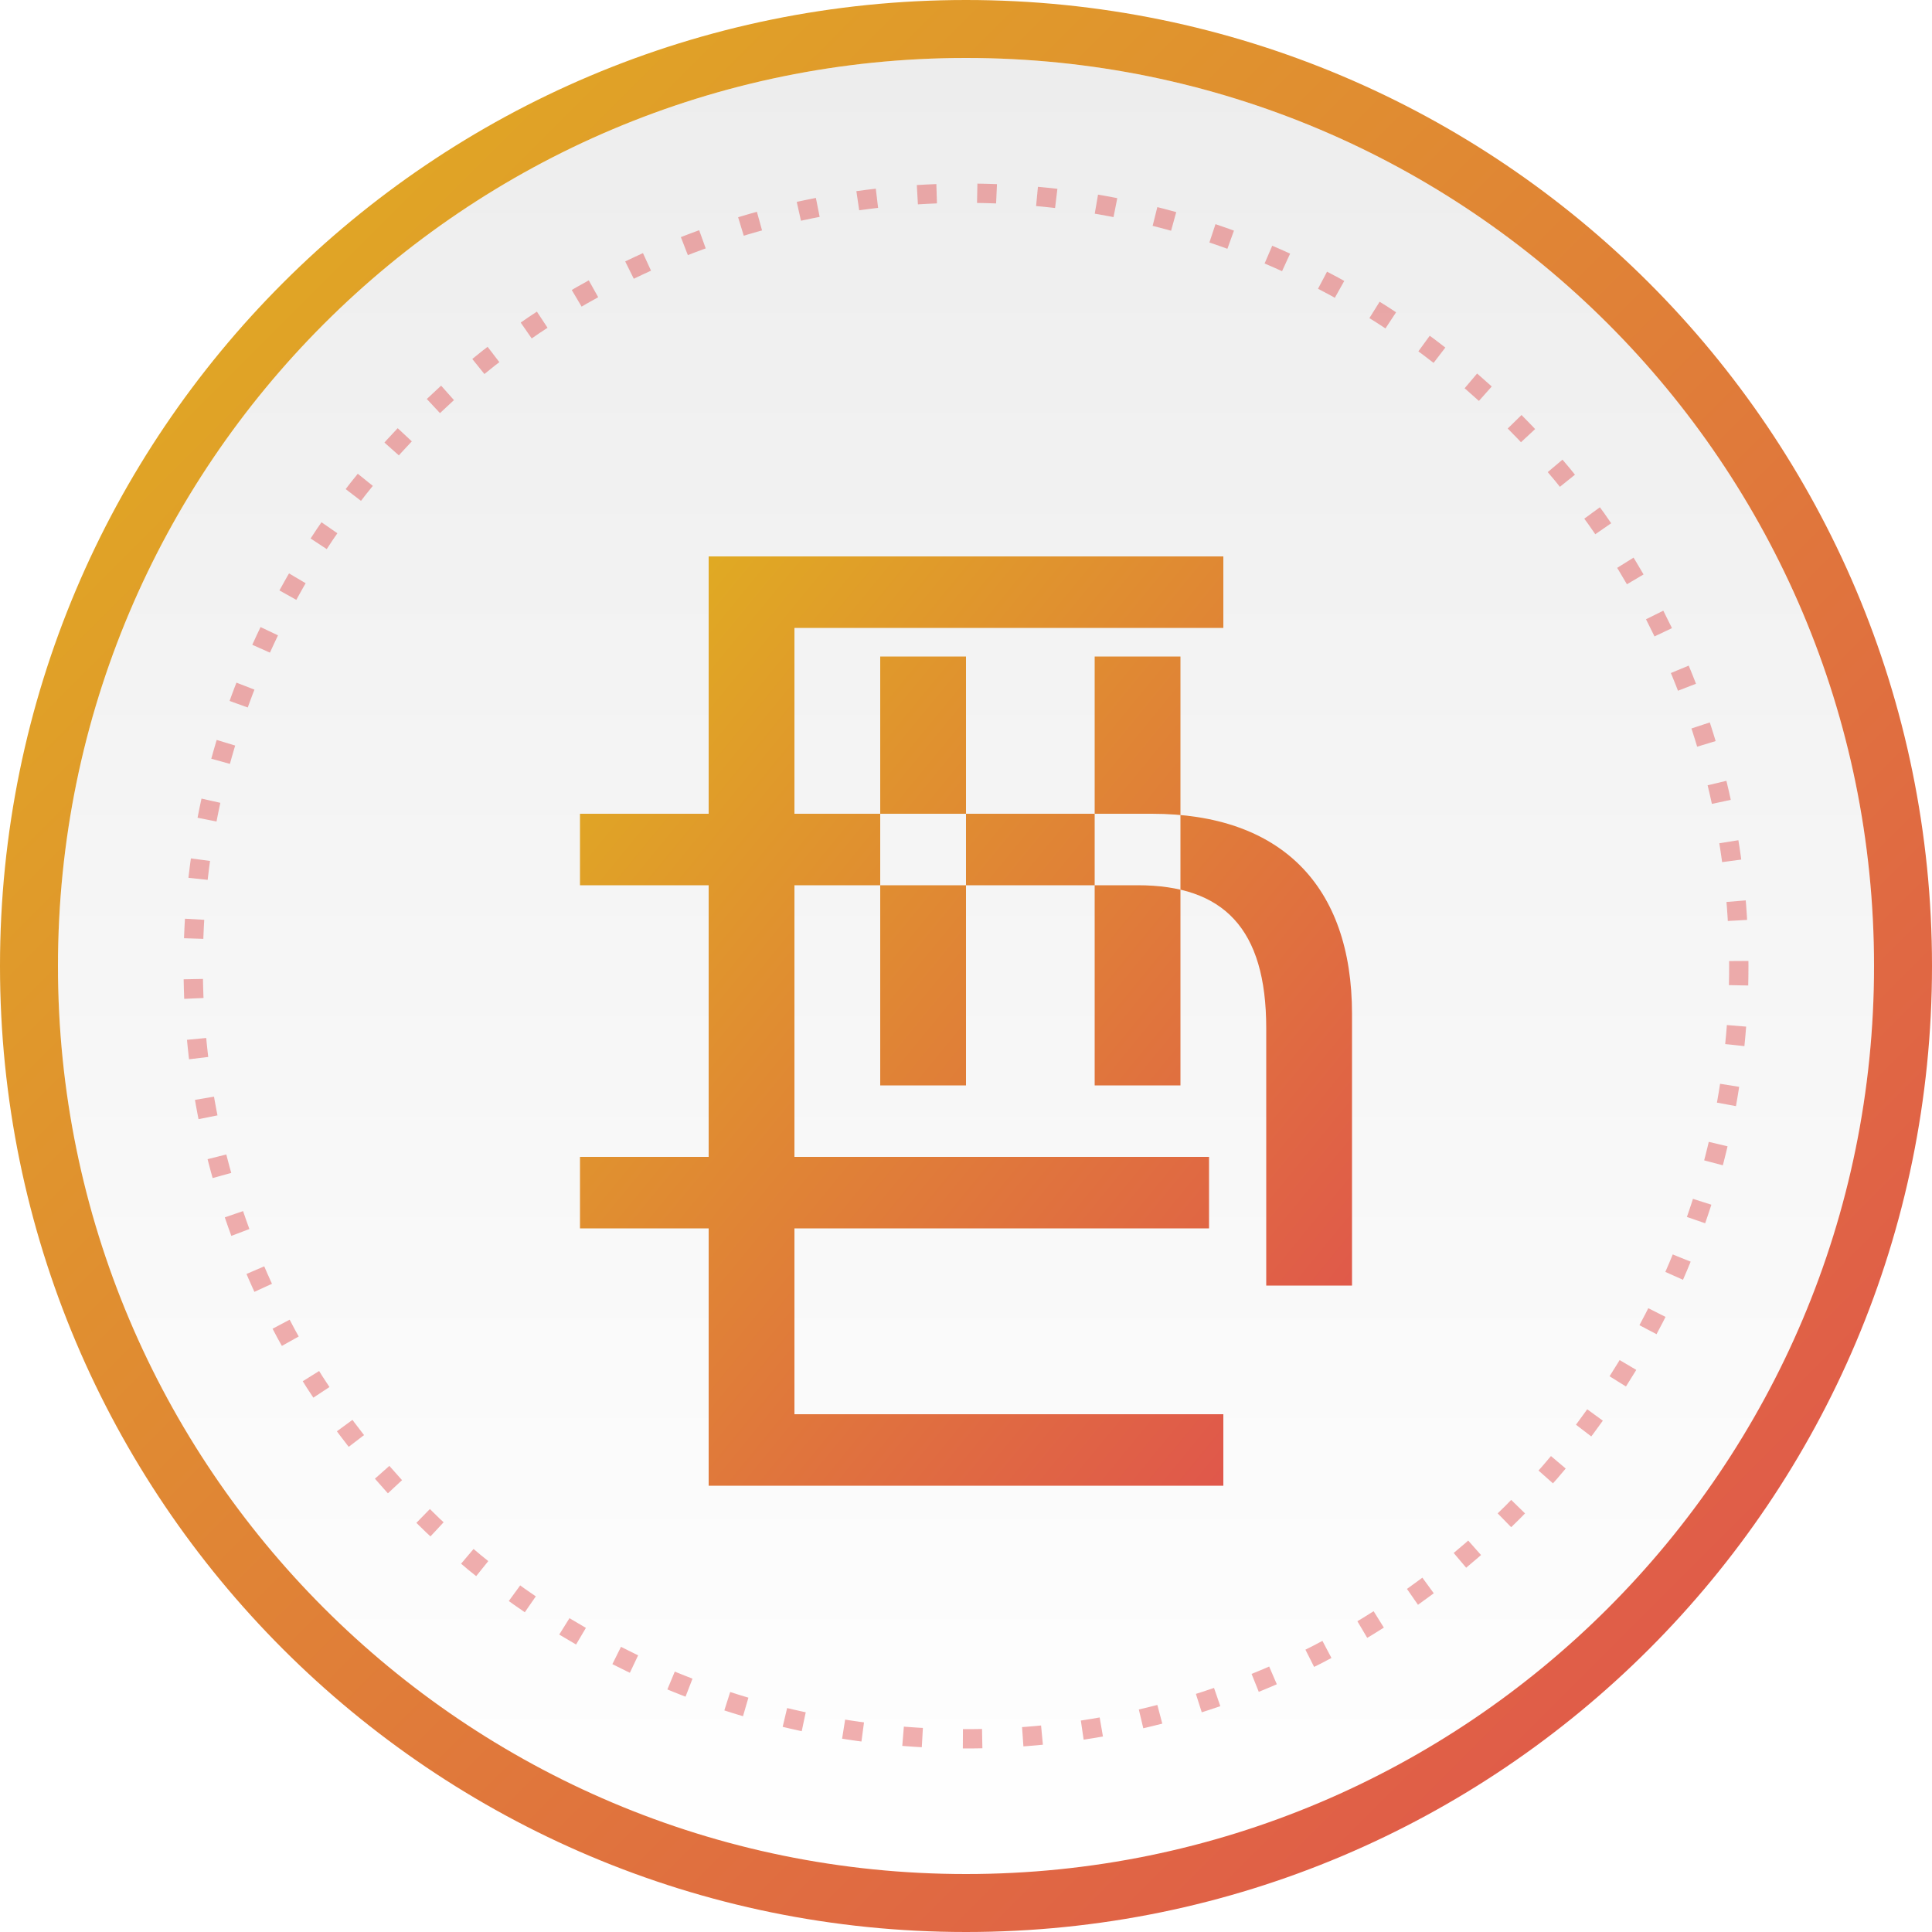
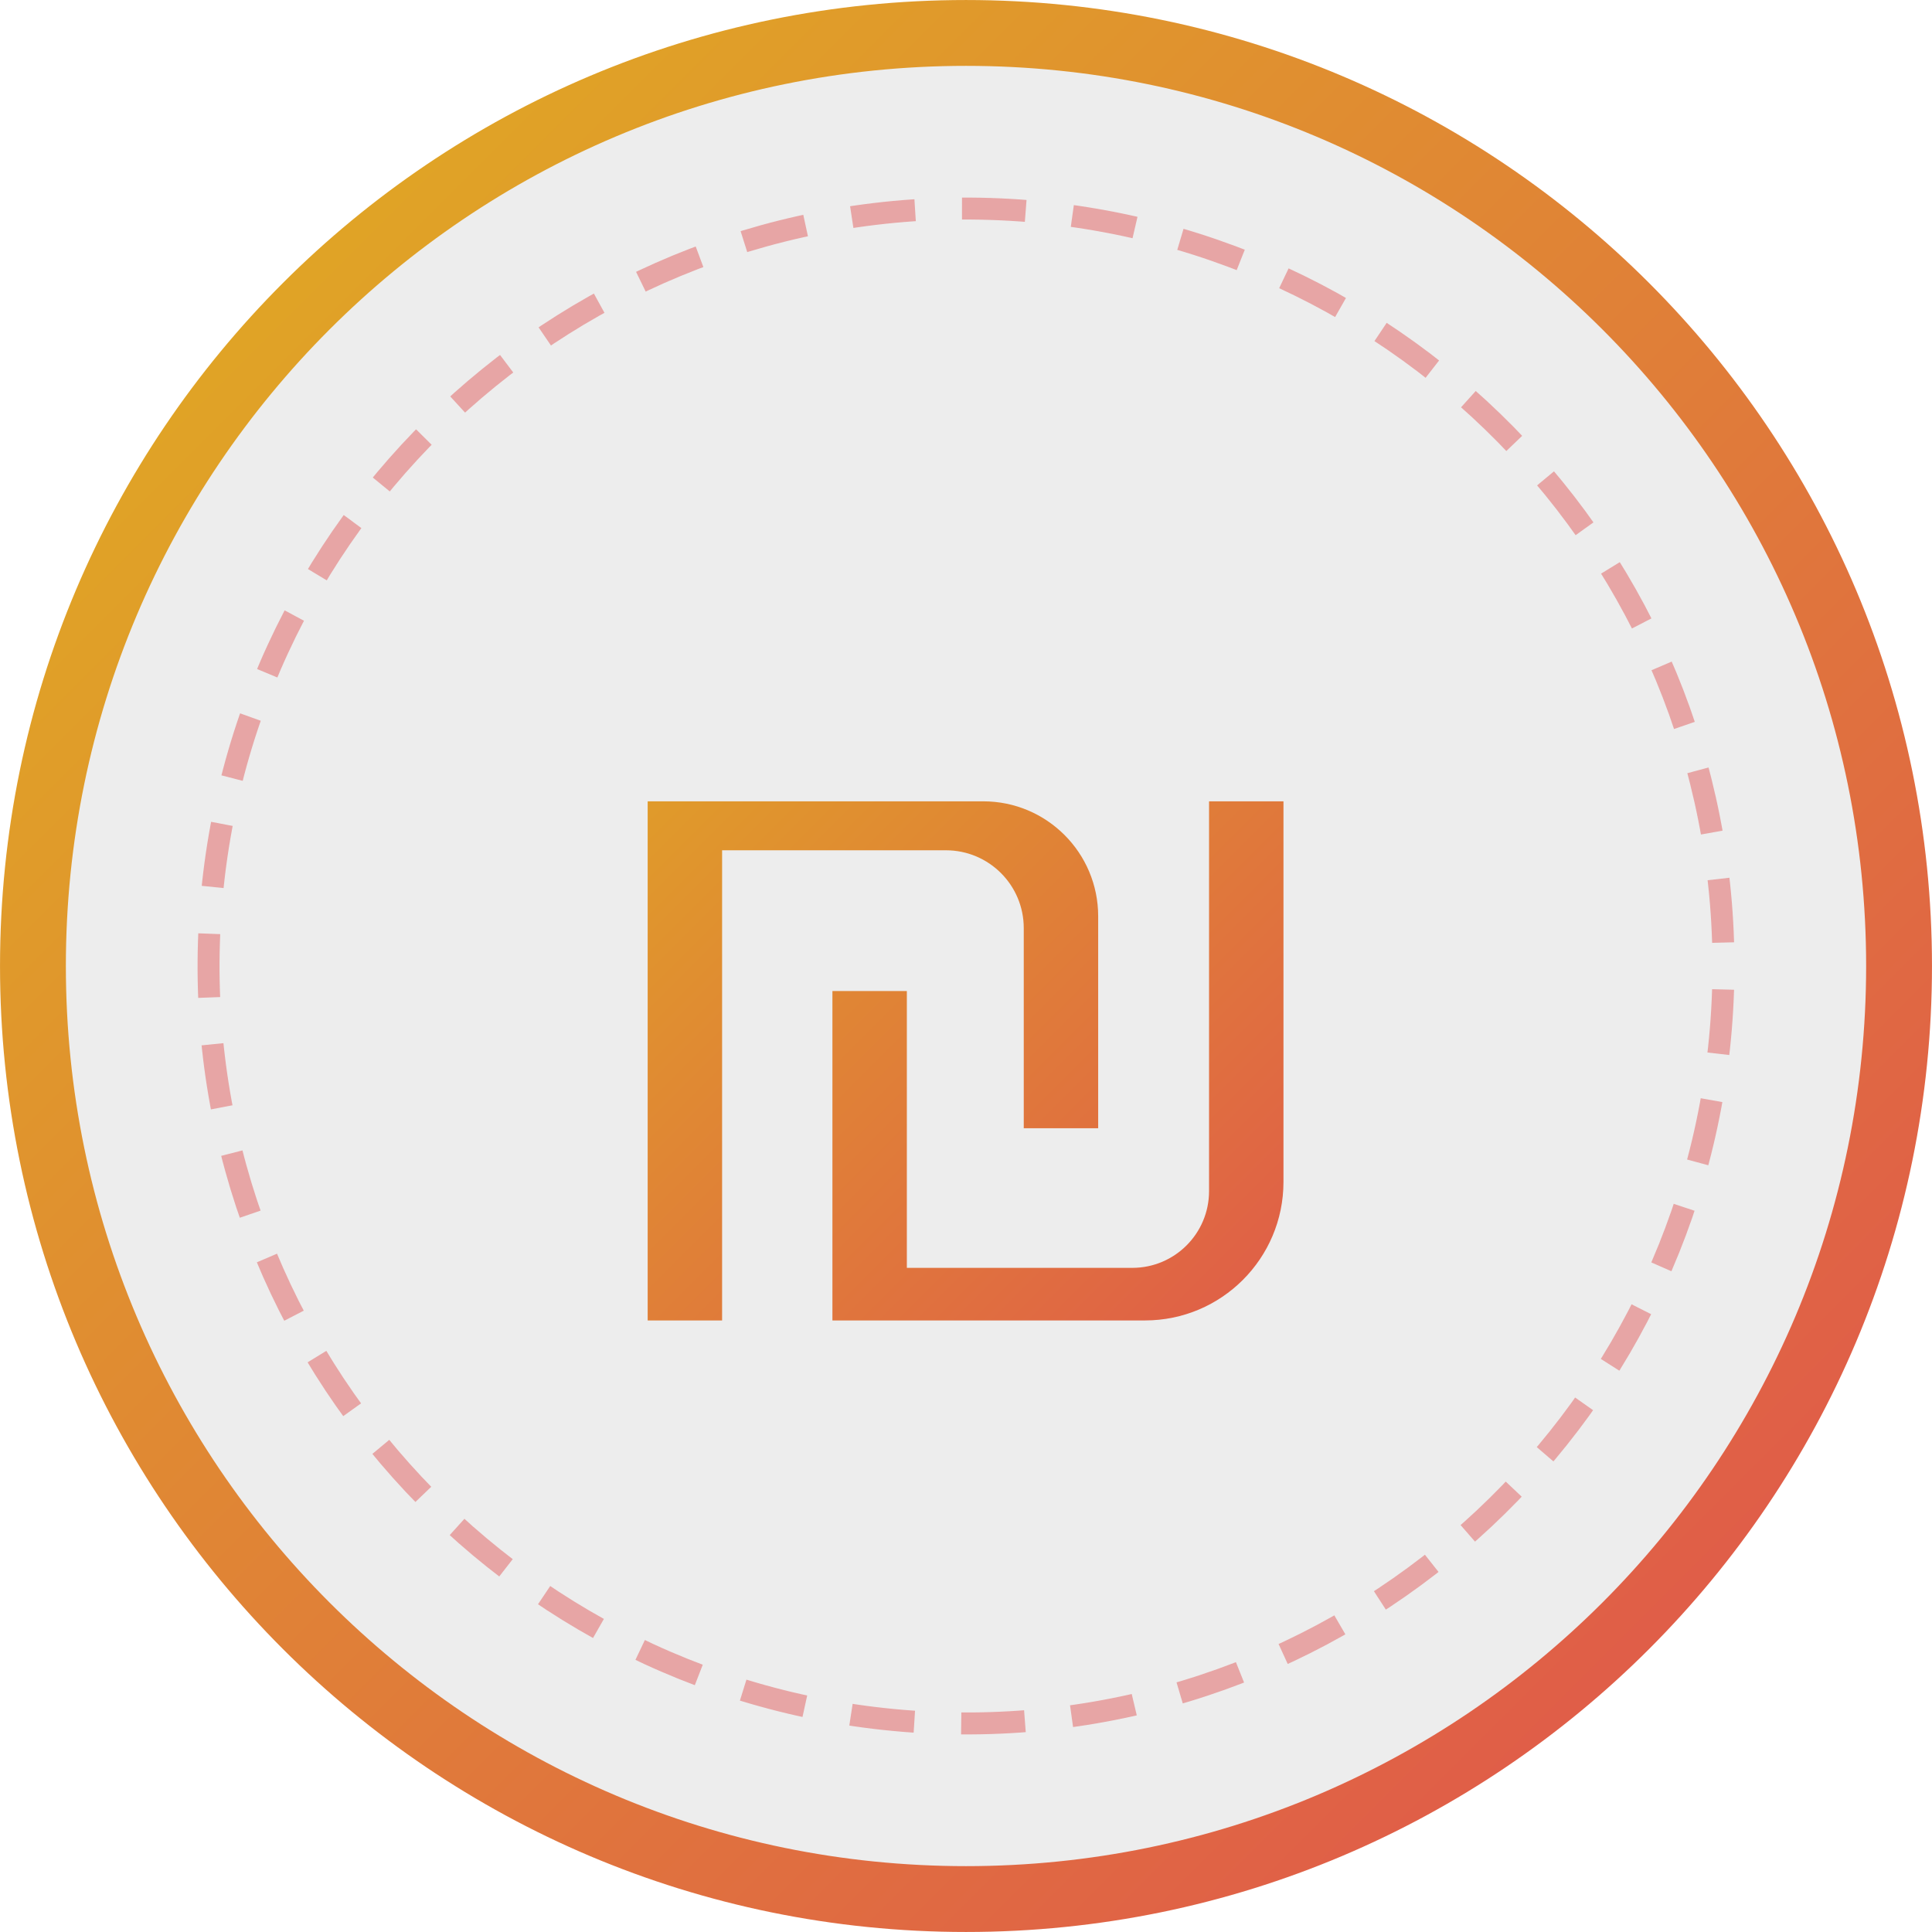
- <svg xmlns="http://www.w3.org/2000/svg" viewBox="0 0 100 100">
+ <svg xmlns="http://www.w3.org/2000/svg" viewBox="0 0 512 512" width="512" height="512" role="img" aria-label="fathom coin">
  <defs>
-     <linearGradient id="coin-gradient" x1="0" y1="0" x2="1" y2="1">
+     <linearGradient id="rim" gradientUnits="userSpaceOnUse" x1="0" y1="0" x2="512" y2="512">
      <stop offset="0" stop-color="#e0b21f" />
      <stop offset="1" stop-color="#e04f4f" />
    </linearGradient>
-     <linearGradient id="coin-fill" x1="0" y1="0" x2="0" y2="1">
-       <stop offset="0" stop-color="#ededed" />
-       <stop offset="1" stop-color="#fff" />
+     <linearGradient id="shekel" gradientUnits="userSpaceOnUse" x1="-12.87" y1="-26.87" x2="71.35" y2="57.35">
+       <stop offset="0" stop-color="#e0b21f" />
+       <stop offset="1" stop-color="#e04f4f" />
    </linearGradient>
  </defs>
  <style>
-     .coin-fill { fill: url(#coin-fill); }
-     .rim { fill: none; stroke: url(#coin-gradient); }
-     .glyph { fill: url(#coin-gradient); }
-     .small-rim { display: none; }
-     .dash { fill: none; stroke: #e04f4f; stroke-opacity: .45; stroke-width: 1; stroke-dasharray: 1 2.1; }
+     /* dark mode: only the face changes; rim, dashes and shekel keep their colours */
    @media (prefers-color-scheme: dark) {
-       .coin-fill { fill: #222527; }
-     }
-     @media (max-width: 32px) {
-       .rim, .dash { display: none; }
-       .small-rim { display: block; fill: none; stroke: url(#coin-gradient); stroke-width: 4; }
-       .glyph { stroke: url(#coin-gradient); stroke-width: 1.3; stroke-linejoin: round; }
+       .face { fill: #222527; }
    }
  </style>
-   <circle class="coin-fill" cx="50" cy="50" r="47" />
-   <circle class="rim" cx="50" cy="50" r="48.5" stroke-width="3" />
-   <circle class="small-rim" cx="50" cy="50" r="46" />
-   <circle class="dash" cx="50" cy="50" r="40" />
-   <g class="glyph" transform="translate(50 51) scale(.74) translate(-50 -50)" fill-rule="evenodd">
-     <path d="M32 20h36v5H38v13h25c9 0 14 5 14 14v19h-6V53c0-7-3-10-9-10H38v19h29v5H38v13h30v5H32V67h-9v-5h9V43h-9v-5h9V20Zm12 7h6v30h-6V27Zm15 0h6v30h-6V27Z" />
+   <circle class="face" cx="256" cy="256" r="247.27" fill="#ededed" />
+   <circle class="rim" cx="256" cy="256" r="247.27" fill="none" stroke="url(#rim)" stroke-width="17.45" />
+   <circle class="dashes" cx="256" cy="256" r="200.73" fill="none" stroke="#e04f4f" stroke-opacity=".45" stroke-width="5.82" stroke-dasharray="16.9 12.43" transform="rotate(1.83 256 256)" />
+   <g class="shekel" transform="translate(171.64 212.36) scale(2.90909)" fill="url(#shekel)">
+     <path d="M0 0H30.57A10.47 10.47 0 0 1 41.04 10.47V29.78H34.26V11.55A7.09 7.09 0 0 0 27.17 4.46H6.78V47.29H0ZM51.14 0H57.92V34.68A12.62 12.62 0 0 1 45.3 47.29H16.83V17.28H23.61V42.5H44.15A6.99 6.99 0 0 0 51.14 35.51Z" />
  </g>
+   <style>
+     @media (max-width: 32px) {
+       .dashes { display: none; }
+       .rim { stroke-width: 23.27; }
+       .shekel path { stroke: url(#shekel); stroke-width: 3.5; stroke-linejoin: round; }
+     }
+   </style>
</svg>
